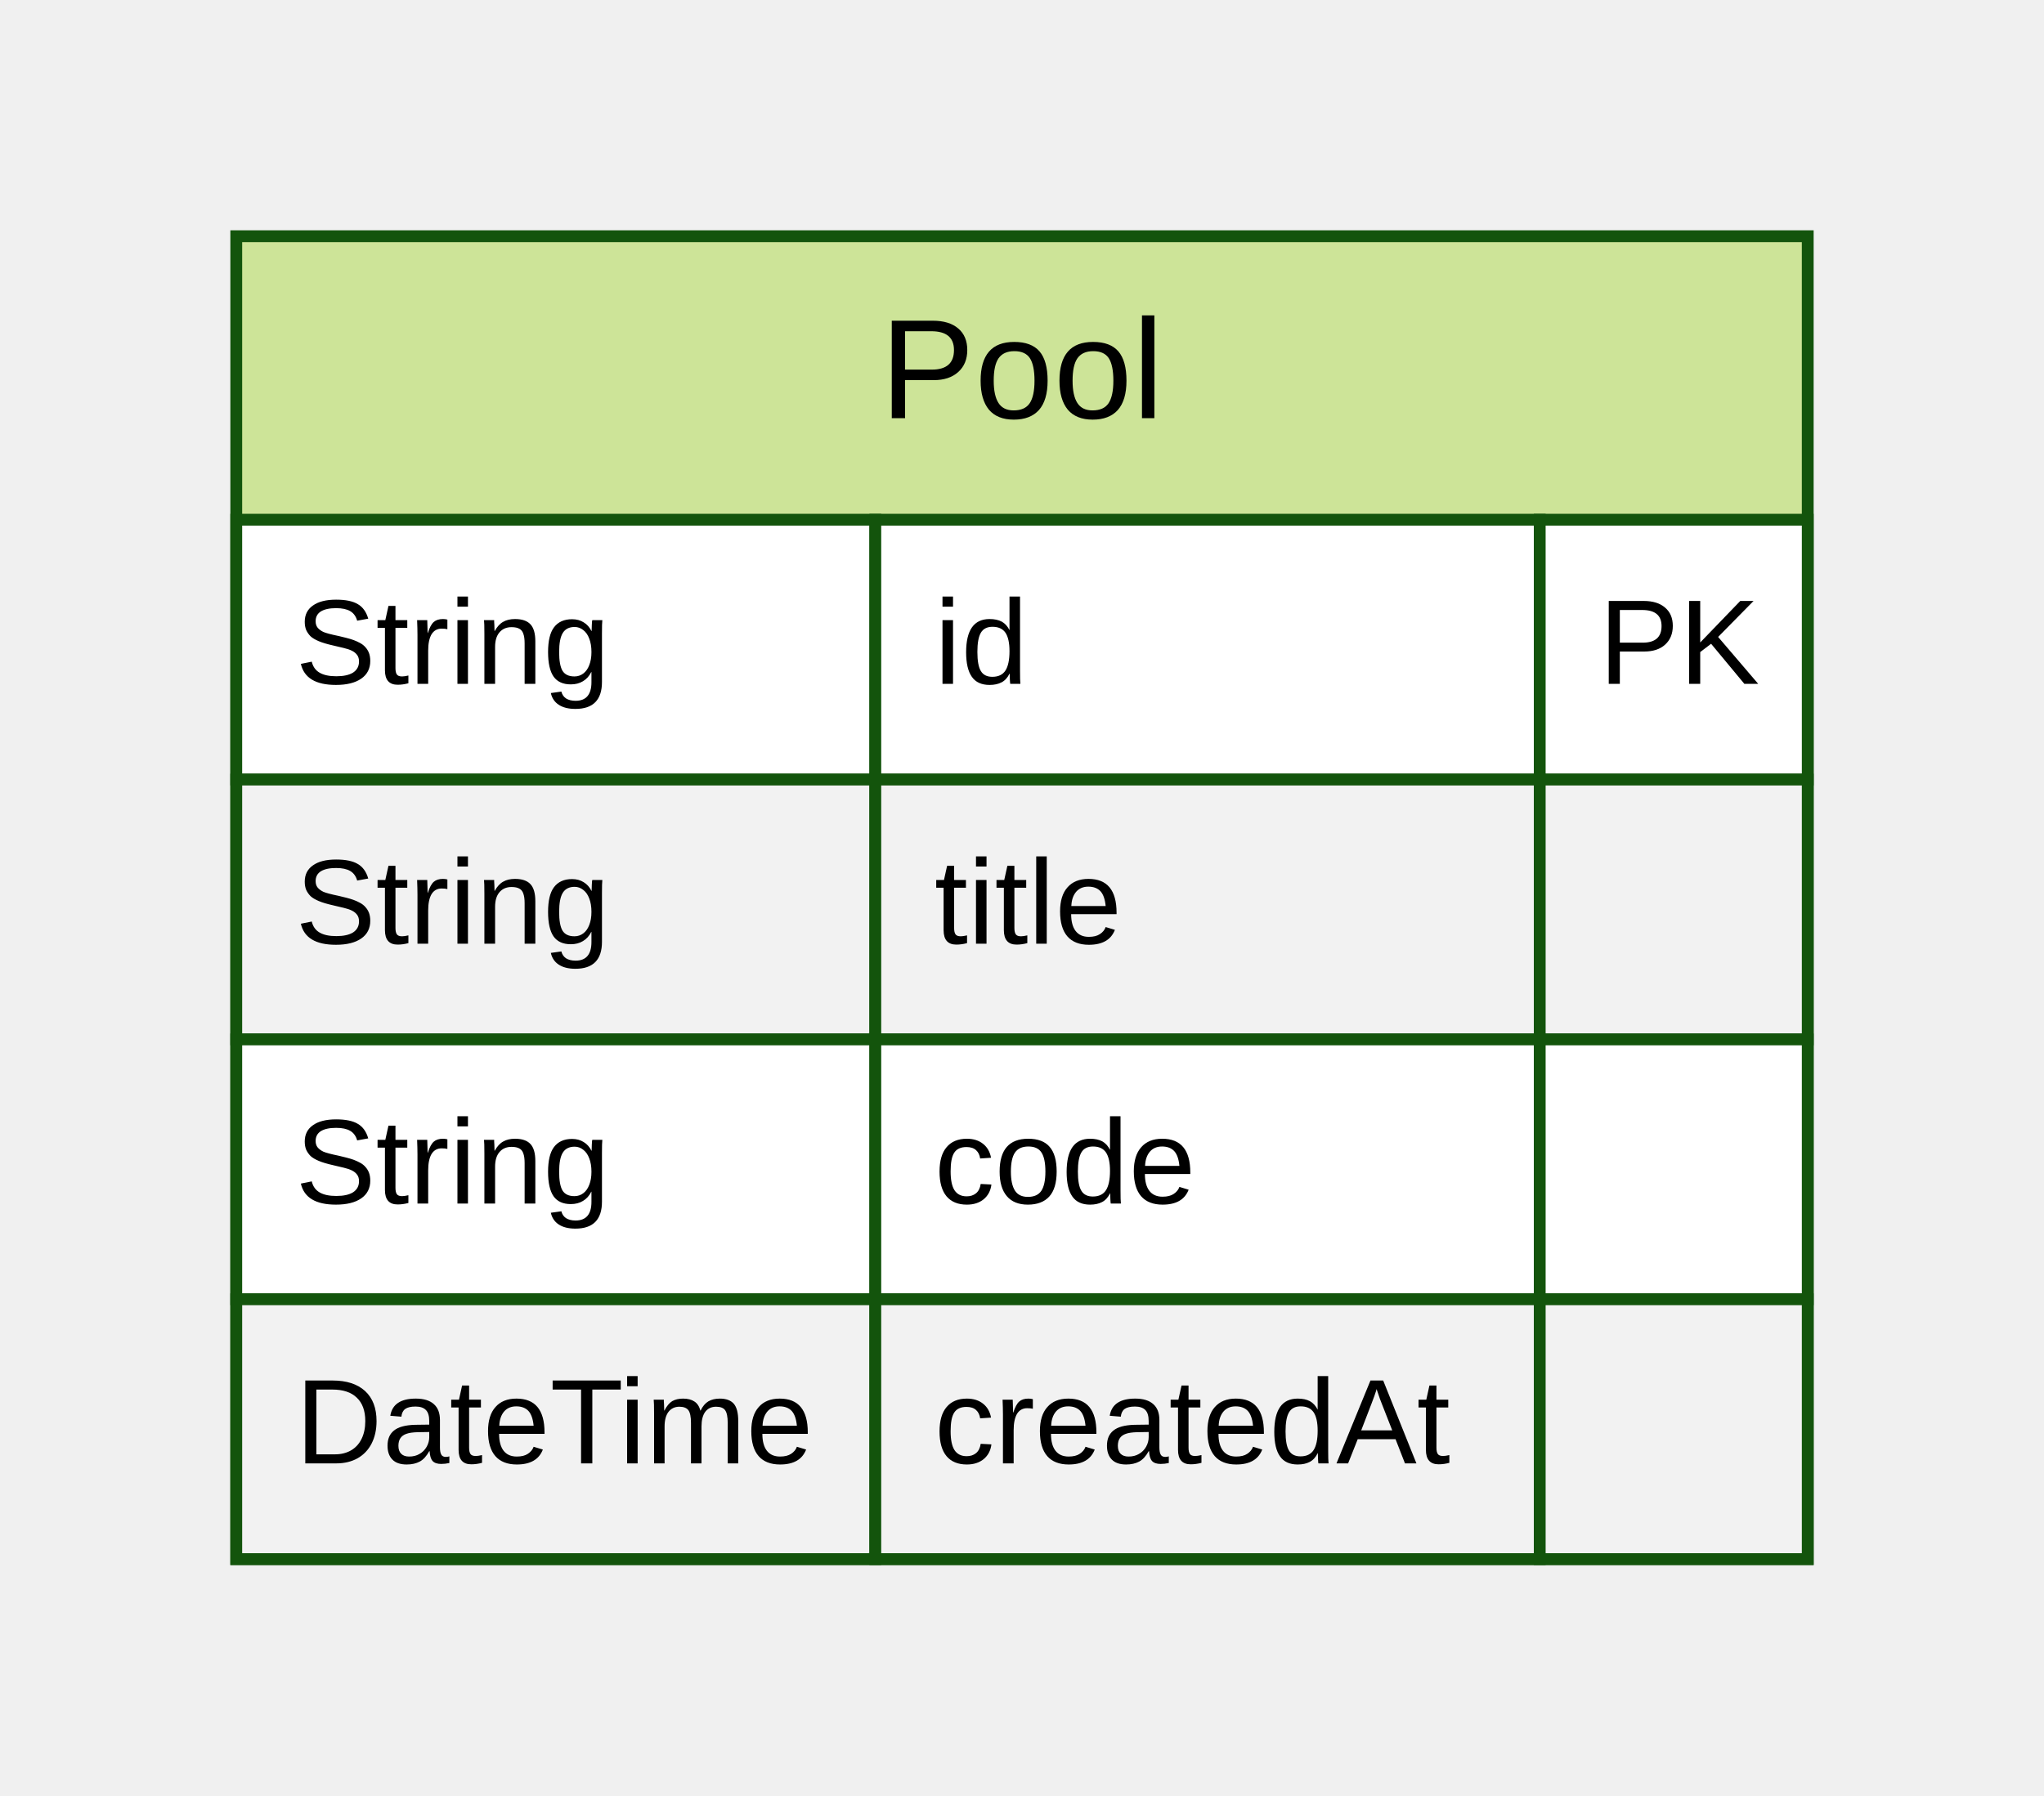
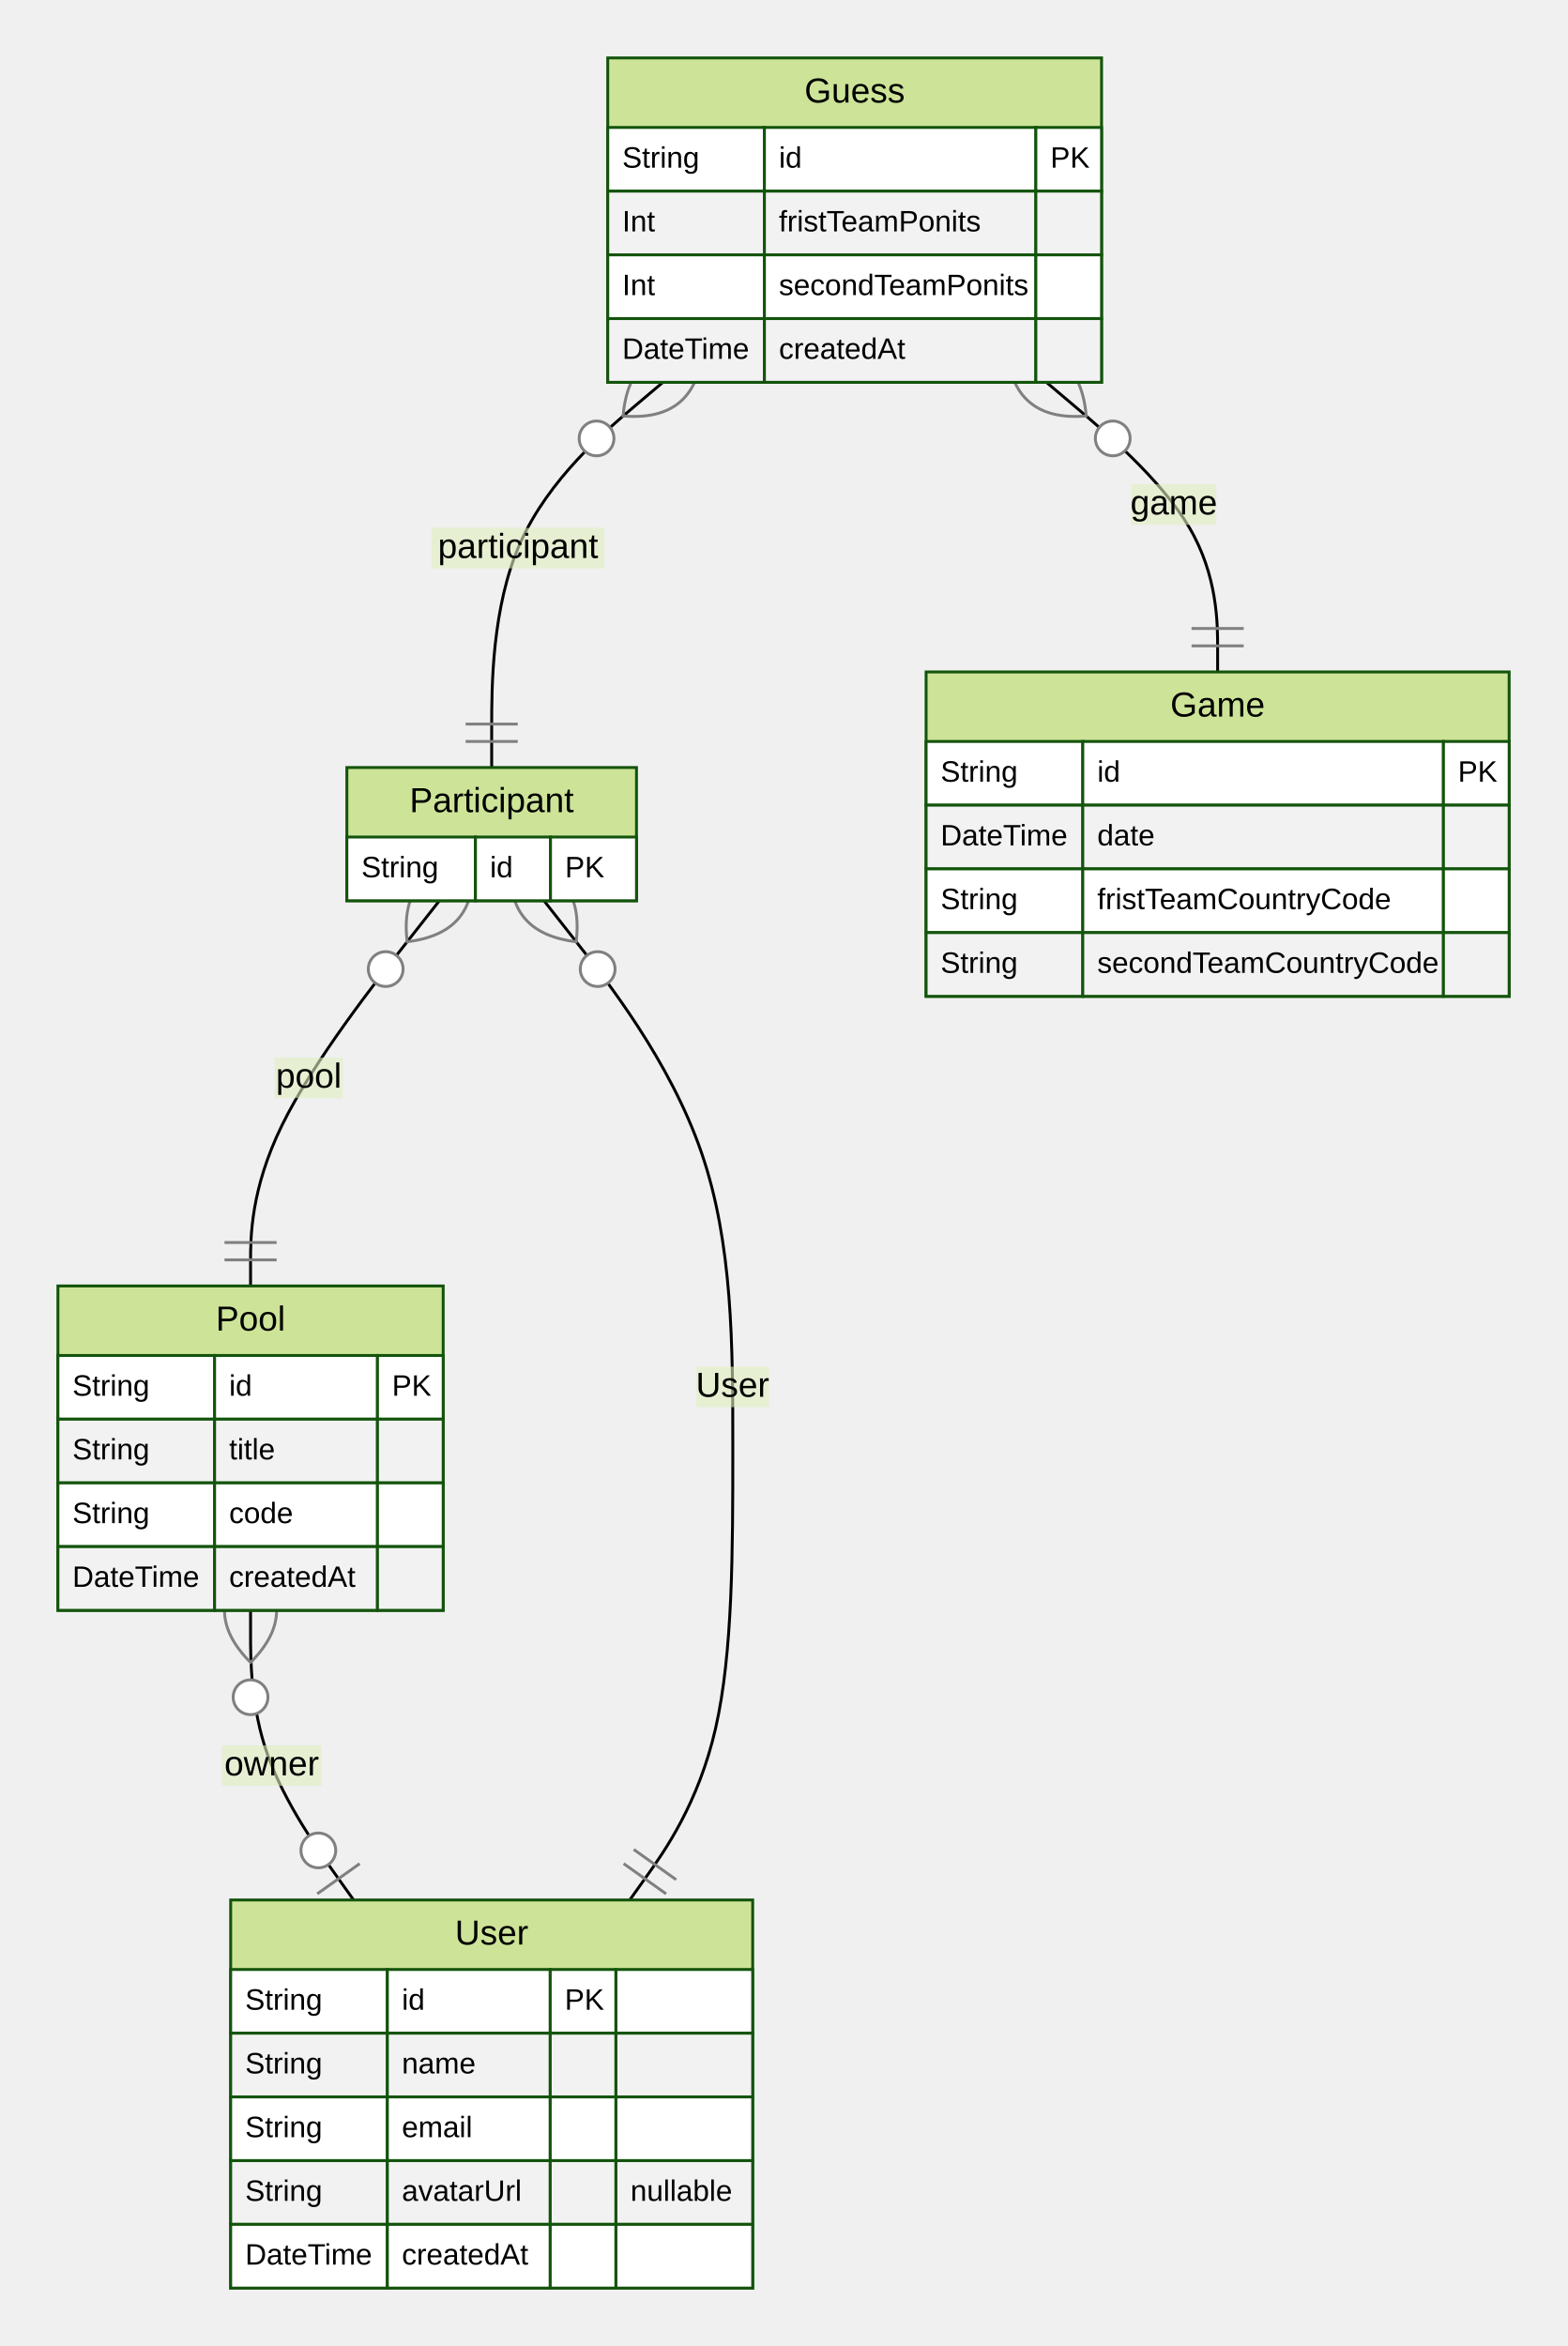
- <svg xmlns="http://www.w3.org/2000/svg" aria-labelledby="chart-title-mermaid-0 chart-desc-mermaid-0" role="img" viewBox="0 0 173.026 152" style="max-width: 173.026px; background-color: white;" width="100%" id="mermaid-0">
+ <svg xmlns="http://www.w3.org/2000/svg" aria-labelledby="chart-title-mermaid-0 chart-desc-mermaid-0" role="img" viewBox="0 0 541.082 810" style="max-width: 541.082px; background-color: white;" width="100%" id="mermaid-0">
  <style>#mermaid-0 {font-family:"trebuchet ms",verdana,arial,sans-serif;font-size:16px;fill:#000000;}#mermaid-0 .error-icon{fill:#552222;}#mermaid-0 .error-text{fill:#552222;stroke:#552222;}#mermaid-0 .edge-thickness-normal{stroke-width:2px;}#mermaid-0 .edge-thickness-thick{stroke-width:3.5px;}#mermaid-0 .edge-pattern-solid{stroke-dasharray:0;}#mermaid-0 .edge-pattern-dashed{stroke-dasharray:3;}#mermaid-0 .edge-pattern-dotted{stroke-dasharray:2;}#mermaid-0 .marker{fill:#000000;stroke:#000000;}#mermaid-0 .marker.cross{stroke:#000000;}#mermaid-0 svg{font-family:"trebuchet ms",verdana,arial,sans-serif;font-size:16px;}#mermaid-0 .entityBox{fill:#cde498;stroke:#13540c;}#mermaid-0 .attributeBoxOdd{fill:#ffffff;stroke:#13540c;}#mermaid-0 .attributeBoxEven{fill:#f2f2f2;stroke:#13540c;}#mermaid-0 .relationshipLabelBox{fill:hsl(78.158, 58.462%, 84.51%);opacity:0.7;background-color:hsl(78.158, 58.462%, 84.51%);}#mermaid-0 .relationshipLabelBox rect{opacity:0.5;}#mermaid-0 .relationshipLine{stroke:#000000;}#mermaid-0 :root{--mermaid-font-family:"trebuchet ms",verdana,arial,sans-serif;}</style>
  <g />
  <defs>
    <marker orient="auto" markerHeight="18" markerWidth="18" refY="9" refX="0" id="ONLY_ONE_START">
      <path d="M9,0 L9,18 M15,0 L15,18" fill="none" stroke="gray" />
    </marker>
  </defs>
  <defs>
    <marker orient="auto" markerHeight="18" markerWidth="18" refY="9" refX="18" id="ONLY_ONE_END">
      <path d="M3,0 L3,18 M9,0 L9,18" fill="none" stroke="gray" />
    </marker>
  </defs>
  <defs>
    <marker orient="auto" markerHeight="18" markerWidth="30" refY="9" refX="0" id="ZERO_OR_ONE_START">
      <circle r="6" cy="9" cx="21" fill="white" stroke="gray" />
      <path d="M9,0 L9,18" fill="none" stroke="gray" />
    </marker>
  </defs>
  <defs>
    <marker orient="auto" markerHeight="18" markerWidth="30" refY="9" refX="30" id="ZERO_OR_ONE_END">
      <circle r="6" cy="9" cx="9" fill="white" stroke="gray" />
      <path d="M21,0 L21,18" fill="none" stroke="gray" />
    </marker>
  </defs>
  <defs>
    <marker orient="auto" markerHeight="36" markerWidth="45" refY="18" refX="18" id="ONE_OR_MORE_START">
      <path d="M0,18 Q 18,0 36,18 Q 18,36 0,18 M42,9 L42,27" fill="none" stroke="gray" />
    </marker>
  </defs>
  <defs>
    <marker orient="auto" markerHeight="36" markerWidth="45" refY="18" refX="27" id="ONE_OR_MORE_END">
      <path d="M3,9 L3,27 M9,18 Q27,0 45,18 Q27,36 9,18" fill="none" stroke="gray" />
    </marker>
  </defs>
  <defs>
    <marker orient="auto" markerHeight="36" markerWidth="57" refY="18" refX="18" id="ZERO_OR_MORE_START">
      <circle r="6" cy="18" cx="48" fill="white" stroke="gray" />
      <path d="M0,18 Q18,0 36,18 Q18,36 0,18" fill="none" stroke="gray" />
    </marker>
  </defs>
  <defs>
    <marker orient="auto" markerHeight="36" markerWidth="57" refY="18" refX="39" id="ZERO_OR_MORE_END">
      <circle r="6" cy="18" cx="9" fill="white" stroke="gray" />
      <path d="M21,18 Q39,0 57,18 Q39,36 21,18" fill="none" stroke="gray" />
    </marker>
  </defs>
-   <g transform="translate(20,20 )" id="Pool">
+   <path marker-start="url(#ZERO_OR_MORE_START)" marker-end="url(#ZERO_OR_ONE_END)" fill="none" stroke="gray" d="M86.513,556L86.513,564.333C86.513,572.667,86.513,589.333,92.443,606C98.373,622.667,110.233,639.333,116.163,647.667L122.093,656" class="er relationshipLine" />
+   <path marker-start="url(#ZERO_OR_MORE_START)" marker-end="url(#ONLY_ONE_END)" fill="none" stroke="gray" d="M151.705,311L140.839,324.833C129.974,338.667,108.244,366.333,97.378,388.5C86.513,410.667,86.513,427.333,86.513,435.667L86.513,444" class="er relationshipLine" />
+   <path marker-start="url(#ZERO_OR_MORE_START)" marker-end="url(#ONLY_ONE_END)" fill="none" stroke="gray" d="M187.835,311L198.7,324.833C209.565,338.667,231.296,366.333,242.161,397.833C253.026,429.333,253.026,464.667,253.026,500C253.026,535.333,253.026,570.667,247.096,596.667C241.167,622.667,229.307,639.333,223.377,647.667L217.447,656" class="er relationshipLine" />
+   <path marker-start="url(#ZERO_OR_MORE_START)" marker-end="url(#ONLY_ONE_END)" fill="none" stroke="gray" d="M228.887,132L219.034,140.333C209.181,148.667,189.476,165.333,179.623,187.5C169.77,209.667,169.77,237.333,169.77,251.167L169.77,265" class="er relationshipLine" />
+   <path marker-start="url(#ZERO_OR_MORE_START)" marker-end="url(#ONLY_ONE_END)" fill="none" stroke="gray" d="M361.309,132L371.162,140.333C381.015,148.667,400.72,165.333,410.573,182C420.426,198.667,420.426,215.333,420.426,223.667L420.426,232" class="er relationshipLine" />
+   <g transform="translate(20,444 )" id="Pool">
    <rect height="112" width="133.026" y="0" x="0" stroke="gray" fill-opacity="100%" fill="honeydew" class="er entityBox" />
    <text transform="translate(66.51321,12)" style="font-family: &quot;trebuchet ms&quot;, verdana, arial, sans-serif;; font-size: 12px" text-anchor="middle" dominant-baseline="middle" y="0" x="0" id="entity-Pool" class="er entityLabel">Pool</text>
    <rect height="22" width="54.096" y="24" x="0" stroke="gray" fill-opacity="100%" fill="honeydew" class="er attributeBoxOdd" />
    <text transform="translate(5,35)" style="font-family: &quot;trebuchet ms&quot;, verdana, arial, sans-serif;; font-size: 10.2px" text-anchor="left" dominant-baseline="middle" y="0" x="0" id="entity-Pool-attr-1-type" class="er entityLabel">String</text>
    <rect height="22" width="56.243" y="24" x="54.096" stroke="gray" fill-opacity="100%" fill="honeydew" class="er attributeBoxOdd" />
    <text transform="translate(59.09555,35)" style="font-family: &quot;trebuchet ms&quot;, verdana, arial, sans-serif;; font-size: 10.2px" text-anchor="left" dominant-baseline="middle" y="0" x="0" id="entity-Pool-attr-1-name" class="er entityLabel">id</text>
    <rect height="22" width="22.688" y="24" x="110.339" stroke="gray" fill-opacity="100%" fill="honeydew" class="er attributeBoxOdd" />
    <text transform="translate(115.3387,35)" style="font-family: &quot;trebuchet ms&quot;, verdana, arial, sans-serif;; font-size: 10.2px" text-anchor="left" dominant-baseline="middle" y="0" x="0" id="entity-Pool-attr-1-key" class="er entityLabel">PK</text>
    <rect height="22" width="54.096" y="46" x="0" stroke="gray" fill-opacity="100%" fill="honeydew" class="er attributeBoxEven" />
    <text transform="translate(5,57)" style="font-family: &quot;trebuchet ms&quot;, verdana, arial, sans-serif;; font-size: 10.2px" text-anchor="left" dominant-baseline="middle" y="0" x="0" id="entity-Pool-attr-2-type" class="er entityLabel">String</text>
    <rect height="22" width="56.243" y="46" x="54.096" stroke="gray" fill-opacity="100%" fill="honeydew" class="er attributeBoxEven" />
    <text transform="translate(59.09555,57)" style="font-family: &quot;trebuchet ms&quot;, verdana, arial, sans-serif;; font-size: 10.2px" text-anchor="left" dominant-baseline="middle" y="0" x="0" id="entity-Pool-attr-2-name" class="er entityLabel">title</text>
    <rect height="22" width="22.688" y="46" x="110.339" stroke="gray" fill-opacity="100%" fill="honeydew" class="er attributeBoxEven" />
    <text transform="translate(115.3387,57)" style="font-family: &quot;trebuchet ms&quot;, verdana, arial, sans-serif;; font-size: 10.2px" text-anchor="left" dominant-baseline="middle" y="0" x="0" id="entity-Pool-attr-2-key" class="er entityLabel" />
    <rect height="22" width="54.096" y="68" x="0" stroke="gray" fill-opacity="100%" fill="honeydew" class="er attributeBoxOdd" />
    <text transform="translate(5,79)" style="font-family: &quot;trebuchet ms&quot;, verdana, arial, sans-serif;; font-size: 10.2px" text-anchor="left" dominant-baseline="middle" y="0" x="0" id="entity-Pool-attr-3-type" class="er entityLabel">String</text>
    <rect height="22" width="56.243" y="68" x="54.096" stroke="gray" fill-opacity="100%" fill="honeydew" class="er attributeBoxOdd" />
    <text transform="translate(59.09555,79)" style="font-family: &quot;trebuchet ms&quot;, verdana, arial, sans-serif;; font-size: 10.2px" text-anchor="left" dominant-baseline="middle" y="0" x="0" id="entity-Pool-attr-3-name" class="er entityLabel">code</text>
    <rect height="22" width="22.688" y="68" x="110.339" stroke="gray" fill-opacity="100%" fill="honeydew" class="er attributeBoxOdd" />
    <text transform="translate(115.3387,79)" style="font-family: &quot;trebuchet ms&quot;, verdana, arial, sans-serif;; font-size: 10.2px" text-anchor="left" dominant-baseline="middle" y="0" x="0" id="entity-Pool-attr-3-key" class="er entityLabel" />
    <rect height="22" width="54.096" y="90" x="0" stroke="gray" fill-opacity="100%" fill="honeydew" class="er attributeBoxEven" />
    <text transform="translate(5,101)" style="font-family: &quot;trebuchet ms&quot;, verdana, arial, sans-serif;; font-size: 10.2px" text-anchor="left" dominant-baseline="middle" y="0" x="0" id="entity-Pool-attr-4-type" class="er entityLabel">DateTime</text>
    <rect height="22" width="56.243" y="90" x="54.096" stroke="gray" fill-opacity="100%" fill="honeydew" class="er attributeBoxEven" />
    <text transform="translate(59.09555,101)" style="font-family: &quot;trebuchet ms&quot;, verdana, arial, sans-serif;; font-size: 10.2px" text-anchor="left" dominant-baseline="middle" y="0" x="0" id="entity-Pool-attr-4-name" class="er entityLabel">createdAt</text>
    <rect height="22" width="22.688" y="90" x="110.339" stroke="gray" fill-opacity="100%" fill="honeydew" class="er attributeBoxEven" />
    <text transform="translate(115.3387,101)" style="font-family: &quot;trebuchet ms&quot;, verdana, arial, sans-serif;; font-size: 10.2px" text-anchor="left" dominant-baseline="middle" y="0" x="0" id="entity-Pool-attr-4-key" class="er entityLabel" />
  </g>
+   <g transform="translate(119.7698,265 )" id="Participant">
+     <rect height="46" width="100" y="0" x="0" stroke="gray" fill-opacity="100%" fill="honeydew" class="er entityBox" />
+     <text transform="translate(50,12)" style="font-family: &quot;trebuchet ms&quot;, verdana, arial, sans-serif;; font-size: 12px" text-anchor="middle" dominant-baseline="middle" y="0" x="0" id="entity-Participant" class="er entityLabel">Participant</text>
+     <rect height="22" width="44.399" y="24" x="0" stroke="gray" fill-opacity="100%" fill="honeydew" class="er attributeBoxOdd" />
+     <text transform="translate(5,35)" style="font-family: &quot;trebuchet ms&quot;, verdana, arial, sans-serif;; font-size: 10.2px" text-anchor="left" dominant-baseline="middle" y="0" x="0" id="entity-Participant-attr-1-type" class="er entityLabel">String</text>
+     <rect height="22" width="25.911" y="24" x="44.399" stroke="gray" fill-opacity="100%" fill="honeydew" class="er attributeBoxOdd" />
+     <text transform="translate(49.39862,35)" style="font-family: &quot;trebuchet ms&quot;, verdana, arial, sans-serif;; font-size: 10.2px" text-anchor="left" dominant-baseline="middle" y="0" x="0" id="entity-Participant-attr-1-name" class="er entityLabel">id</text>
+     <rect height="22" width="29.69" y="24" x="70.31" stroke="gray" fill-opacity="100%" fill="honeydew" class="er attributeBoxOdd" />
+     <text transform="translate(75.30976,35)" style="font-family: &quot;trebuchet ms&quot;, verdana, arial, sans-serif;; font-size: 10.2px" text-anchor="left" dominant-baseline="middle" y="0" x="0" id="entity-Participant-attr-1-key" class="er entityLabel">PK</text>
+   </g>
+   <g transform="translate(79.65034,656 )" id="User">
+     <rect height="134" width="180.239" y="0" x="0" stroke="gray" fill-opacity="100%" fill="honeydew" class="er entityBox" />
+     <text transform="translate(90.11948,12)" style="font-family: &quot;trebuchet ms&quot;, verdana, arial, sans-serif;; font-size: 12px" text-anchor="middle" dominant-baseline="middle" y="0" x="0" id="entity-User" class="er entityLabel">User</text>
+     <rect height="22" width="54.096" y="24" x="0" stroke="gray" fill-opacity="100%" fill="honeydew" class="er attributeBoxOdd" />
+     <text transform="translate(5,35)" style="font-family: &quot;trebuchet ms&quot;, verdana, arial, sans-serif;; font-size: 10.2px" text-anchor="left" dominant-baseline="middle" y="0" x="0" id="entity-User-attr-1-type" class="er entityLabel">String</text>
+     <rect height="22" width="56.243" y="24" x="54.096" stroke="gray" fill-opacity="100%" fill="honeydew" class="er attributeBoxOdd" />
+     <text transform="translate(59.09555,35)" style="font-family: &quot;trebuchet ms&quot;, verdana, arial, sans-serif;; font-size: 10.2px" text-anchor="left" dominant-baseline="middle" y="0" x="0" id="entity-User-attr-1-name" class="er entityLabel">id</text>
+     <rect height="22" width="22.688" y="24" x="110.339" stroke="gray" fill-opacity="100%" fill="honeydew" class="er attributeBoxOdd" />
+     <text transform="translate(115.3387,35)" style="font-family: &quot;trebuchet ms&quot;, verdana, arial, sans-serif;; font-size: 10.2px" text-anchor="left" dominant-baseline="middle" y="0" x="0" id="entity-User-attr-1-key" class="er entityLabel">PK</text>
+     <rect height="22" width="47.213" y="24" x="133.026" stroke="gray" fill-opacity="100%" fill="honeydew" class="er attributeBoxOdd" />
+     <text transform="translate(138.0264,35)" style="font-family: &quot;trebuchet ms&quot;, verdana, arial, sans-serif;; font-size: 10.2px" text-anchor="left" dominant-baseline="middle" y="0" x="0" id="entity-User-attr-1-comment" class="er entityLabel" />
+     <rect height="22" width="54.096" y="46" x="0" stroke="gray" fill-opacity="100%" fill="honeydew" class="er attributeBoxEven" />
+     <text transform="translate(5,57)" style="font-family: &quot;trebuchet ms&quot;, verdana, arial, sans-serif;; font-size: 10.2px" text-anchor="left" dominant-baseline="middle" y="0" x="0" id="entity-User-attr-2-type" class="er entityLabel">String</text>
+     <rect height="22" width="56.243" y="46" x="54.096" stroke="gray" fill-opacity="100%" fill="honeydew" class="er attributeBoxEven" />
+     <text transform="translate(59.09555,57)" style="font-family: &quot;trebuchet ms&quot;, verdana, arial, sans-serif;; font-size: 10.2px" text-anchor="left" dominant-baseline="middle" y="0" x="0" id="entity-User-attr-2-name" class="er entityLabel">name</text>
+     <rect height="22" width="22.688" y="46" x="110.339" stroke="gray" fill-opacity="100%" fill="honeydew" class="er attributeBoxEven" />
+     <text transform="translate(115.3387,57)" style="font-family: &quot;trebuchet ms&quot;, verdana, arial, sans-serif;; font-size: 10.2px" text-anchor="left" dominant-baseline="middle" y="0" x="0" id="entity-User-attr-2-key" class="er entityLabel" />
+     <rect height="22" width="47.213" y="46" x="133.026" stroke="gray" fill-opacity="100%" fill="honeydew" class="er attributeBoxEven" />
+     <text transform="translate(138.0264,57)" style="font-family: &quot;trebuchet ms&quot;, verdana, arial, sans-serif;; font-size: 10.2px" text-anchor="left" dominant-baseline="middle" y="0" x="0" id="entity-User-attr-2-comment" class="er entityLabel" />
+     <rect height="22" width="54.096" y="68" x="0" stroke="gray" fill-opacity="100%" fill="honeydew" class="er attributeBoxOdd" />
+     <text transform="translate(5,79)" style="font-family: &quot;trebuchet ms&quot;, verdana, arial, sans-serif;; font-size: 10.2px" text-anchor="left" dominant-baseline="middle" y="0" x="0" id="entity-User-attr-3-type" class="er entityLabel">String</text>
+     <rect height="22" width="56.243" y="68" x="54.096" stroke="gray" fill-opacity="100%" fill="honeydew" class="er attributeBoxOdd" />
+     <text transform="translate(59.09555,79)" style="font-family: &quot;trebuchet ms&quot;, verdana, arial, sans-serif;; font-size: 10.2px" text-anchor="left" dominant-baseline="middle" y="0" x="0" id="entity-User-attr-3-name" class="er entityLabel">email</text>
+     <rect height="22" width="22.688" y="68" x="110.339" stroke="gray" fill-opacity="100%" fill="honeydew" class="er attributeBoxOdd" />
+     <text transform="translate(115.3387,79)" style="font-family: &quot;trebuchet ms&quot;, verdana, arial, sans-serif;; font-size: 10.2px" text-anchor="left" dominant-baseline="middle" y="0" x="0" id="entity-User-attr-3-key" class="er entityLabel" />
+     <rect height="22" width="47.213" y="68" x="133.026" stroke="gray" fill-opacity="100%" fill="honeydew" class="er attributeBoxOdd" />
+     <text transform="translate(138.0264,79)" style="font-family: &quot;trebuchet ms&quot;, verdana, arial, sans-serif;; font-size: 10.2px" text-anchor="left" dominant-baseline="middle" y="0" x="0" id="entity-User-attr-3-comment" class="er entityLabel" />
+     <rect height="22" width="54.096" y="90" x="0" stroke="gray" fill-opacity="100%" fill="honeydew" class="er attributeBoxEven" />
+     <text transform="translate(5,101)" style="font-family: &quot;trebuchet ms&quot;, verdana, arial, sans-serif;; font-size: 10.2px" text-anchor="left" dominant-baseline="middle" y="0" x="0" id="entity-User-attr-4-type" class="er entityLabel">String</text>
+     <rect height="22" width="56.243" y="90" x="54.096" stroke="gray" fill-opacity="100%" fill="honeydew" class="er attributeBoxEven" />
+     <text transform="translate(59.09555,101)" style="font-family: &quot;trebuchet ms&quot;, verdana, arial, sans-serif;; font-size: 10.2px" text-anchor="left" dominant-baseline="middle" y="0" x="0" id="entity-User-attr-4-name" class="er entityLabel">avatarUrl</text>
+     <rect height="22" width="22.688" y="90" x="110.339" stroke="gray" fill-opacity="100%" fill="honeydew" class="er attributeBoxEven" />
+     <text transform="translate(115.3387,101)" style="font-family: &quot;trebuchet ms&quot;, verdana, arial, sans-serif;; font-size: 10.2px" text-anchor="left" dominant-baseline="middle" y="0" x="0" id="entity-User-attr-4-key" class="er entityLabel" />
+     <rect height="22" width="47.213" y="90" x="133.026" stroke="gray" fill-opacity="100%" fill="honeydew" class="er attributeBoxEven" />
+     <text transform="translate(138.0264,101)" style="font-family: &quot;trebuchet ms&quot;, verdana, arial, sans-serif;; font-size: 10.2px" text-anchor="left" dominant-baseline="middle" y="0" x="0" id="entity-User-attr-4-comment" class="er entityLabel">nullable</text>
+     <rect height="22" width="54.096" y="112" x="0" stroke="gray" fill-opacity="100%" fill="honeydew" class="er attributeBoxOdd" />
+     <text transform="translate(5,123)" style="font-family: &quot;trebuchet ms&quot;, verdana, arial, sans-serif;; font-size: 10.2px" text-anchor="left" dominant-baseline="middle" y="0" x="0" id="entity-User-attr-5-type" class="er entityLabel">DateTime</text>
+     <rect height="22" width="56.243" y="112" x="54.096" stroke="gray" fill-opacity="100%" fill="honeydew" class="er attributeBoxOdd" />
+     <text transform="translate(59.09555,123)" style="font-family: &quot;trebuchet ms&quot;, verdana, arial, sans-serif;; font-size: 10.2px" text-anchor="left" dominant-baseline="middle" y="0" x="0" id="entity-User-attr-5-name" class="er entityLabel">createdAt</text>
+     <rect height="22" width="22.688" y="112" x="110.339" stroke="gray" fill-opacity="100%" fill="honeydew" class="er attributeBoxOdd" />
+     <text transform="translate(115.3387,123)" style="font-family: &quot;trebuchet ms&quot;, verdana, arial, sans-serif;; font-size: 10.2px" text-anchor="left" dominant-baseline="middle" y="0" x="0" id="entity-User-attr-5-key" class="er entityLabel" />
+     <rect height="22" width="47.213" y="112" x="133.026" stroke="gray" fill-opacity="100%" fill="honeydew" class="er attributeBoxOdd" />
+     <text transform="translate(138.0264,123)" style="font-family: &quot;trebuchet ms&quot;, verdana, arial, sans-serif;; font-size: 10.2px" text-anchor="left" dominant-baseline="middle" y="0" x="0" id="entity-User-attr-5-comment" class="er entityLabel" />
+   </g>
+   <g transform="translate(319.7698,232 )" id="Game">
+     <rect height="112" width="201.312" y="0" x="0" stroke="gray" fill-opacity="100%" fill="honeydew" class="er entityBox" />
+     <text transform="translate(100.6562,12)" style="font-family: &quot;trebuchet ms&quot;, verdana, arial, sans-serif;; font-size: 12px" text-anchor="middle" dominant-baseline="middle" y="0" x="0" id="entity-Game" class="er entityLabel">Game</text>
+     <rect height="22" width="54.096" y="24" x="0" stroke="gray" fill-opacity="100%" fill="honeydew" class="er attributeBoxOdd" />
+     <text transform="translate(5,35)" style="font-family: &quot;trebuchet ms&quot;, verdana, arial, sans-serif;; font-size: 10.2px" text-anchor="left" dominant-baseline="middle" y="0" x="0" id="entity-Game-attr-1-type" class="er entityLabel">String</text>
+     <rect height="22" width="124.529" y="24" x="54.096" stroke="gray" fill-opacity="100%" fill="honeydew" class="er attributeBoxOdd" />
+     <text transform="translate(59.09555,35)" style="font-family: &quot;trebuchet ms&quot;, verdana, arial, sans-serif;; font-size: 10.2px" text-anchor="left" dominant-baseline="middle" y="0" x="0" id="entity-Game-attr-1-name" class="er entityLabel">id</text>
+     <rect height="22" width="22.688" y="24" x="178.625" stroke="gray" fill-opacity="100%" fill="honeydew" class="er attributeBoxOdd" />
+     <text transform="translate(183.6248,35)" style="font-family: &quot;trebuchet ms&quot;, verdana, arial, sans-serif;; font-size: 10.2px" text-anchor="left" dominant-baseline="middle" y="0" x="0" id="entity-Game-attr-1-key" class="er entityLabel">PK</text>
+     <rect height="22" width="54.096" y="46" x="0" stroke="gray" fill-opacity="100%" fill="honeydew" class="er attributeBoxEven" />
+     <text transform="translate(5,57)" style="font-family: &quot;trebuchet ms&quot;, verdana, arial, sans-serif;; font-size: 10.2px" text-anchor="left" dominant-baseline="middle" y="0" x="0" id="entity-Game-attr-2-type" class="er entityLabel">DateTime</text>
+     <rect height="22" width="124.529" y="46" x="54.096" stroke="gray" fill-opacity="100%" fill="honeydew" class="er attributeBoxEven" />
+     <text transform="translate(59.09555,57)" style="font-family: &quot;trebuchet ms&quot;, verdana, arial, sans-serif;; font-size: 10.2px" text-anchor="left" dominant-baseline="middle" y="0" x="0" id="entity-Game-attr-2-name" class="er entityLabel">date</text>
+     <rect height="22" width="22.688" y="46" x="178.625" stroke="gray" fill-opacity="100%" fill="honeydew" class="er attributeBoxEven" />
+     <text transform="translate(183.6248,57)" style="font-family: &quot;trebuchet ms&quot;, verdana, arial, sans-serif;; font-size: 10.2px" text-anchor="left" dominant-baseline="middle" y="0" x="0" id="entity-Game-attr-2-key" class="er entityLabel" />
+     <rect height="22" width="54.096" y="68" x="0" stroke="gray" fill-opacity="100%" fill="honeydew" class="er attributeBoxOdd" />
+     <text transform="translate(5,79)" style="font-family: &quot;trebuchet ms&quot;, verdana, arial, sans-serif;; font-size: 10.2px" text-anchor="left" dominant-baseline="middle" y="0" x="0" id="entity-Game-attr-3-type" class="er entityLabel">String</text>
+     <rect height="22" width="124.529" y="68" x="54.096" stroke="gray" fill-opacity="100%" fill="honeydew" class="er attributeBoxOdd" />
+     <text transform="translate(59.09555,79)" style="font-family: &quot;trebuchet ms&quot;, verdana, arial, sans-serif;; font-size: 10.2px" text-anchor="left" dominant-baseline="middle" y="0" x="0" id="entity-Game-attr-3-name" class="er entityLabel">fristTeamCountryCode</text>
+     <rect height="22" width="22.688" y="68" x="178.625" stroke="gray" fill-opacity="100%" fill="honeydew" class="er attributeBoxOdd" />
+     <text transform="translate(183.6248,79)" style="font-family: &quot;trebuchet ms&quot;, verdana, arial, sans-serif;; font-size: 10.2px" text-anchor="left" dominant-baseline="middle" y="0" x="0" id="entity-Game-attr-3-key" class="er entityLabel" />
+     <rect height="22" width="54.096" y="90" x="0" stroke="gray" fill-opacity="100%" fill="honeydew" class="er attributeBoxEven" />
+     <text transform="translate(5,101)" style="font-family: &quot;trebuchet ms&quot;, verdana, arial, sans-serif;; font-size: 10.2px" text-anchor="left" dominant-baseline="middle" y="0" x="0" id="entity-Game-attr-4-type" class="er entityLabel">String</text>
+     <rect height="22" width="124.529" y="90" x="54.096" stroke="gray" fill-opacity="100%" fill="honeydew" class="er attributeBoxEven" />
+     <text transform="translate(59.09555,101)" style="font-family: &quot;trebuchet ms&quot;, verdana, arial, sans-serif;; font-size: 10.2px" text-anchor="left" dominant-baseline="middle" y="0" x="0" id="entity-Game-attr-4-name" class="er entityLabel">secondTeamCountryCode</text>
+     <rect height="22" width="22.688" y="90" x="178.625" stroke="gray" fill-opacity="100%" fill="honeydew" class="er attributeBoxEven" />
+     <text transform="translate(183.6248,101)" style="font-family: &quot;trebuchet ms&quot;, verdana, arial, sans-serif;; font-size: 10.2px" text-anchor="left" dominant-baseline="middle" y="0" x="0" id="entity-Game-attr-4-key" class="er entityLabel" />
+   </g>
+   <g transform="translate(209.8457,20 )" id="Guess">
+     <rect height="112" width="170.504" y="0" x="0" stroke="gray" fill-opacity="100%" fill="honeydew" class="er entityBox" />
+     <text transform="translate(85.2522,12)" style="font-family: &quot;trebuchet ms&quot;, verdana, arial, sans-serif;; font-size: 12px" text-anchor="middle" dominant-baseline="middle" y="0" x="0" id="entity-Guess" class="er entityLabel">Guess</text>
+     <rect height="22" width="54.096" y="24" x="0" stroke="gray" fill-opacity="100%" fill="honeydew" class="er attributeBoxOdd" />
+     <text transform="translate(5,35)" style="font-family: &quot;trebuchet ms&quot;, verdana, arial, sans-serif;; font-size: 10.2px" text-anchor="left" dominant-baseline="middle" y="0" x="0" id="entity-Guess-attr-1-type" class="er entityLabel">String</text>
+     <rect height="22" width="93.721" y="24" x="54.096" stroke="gray" fill-opacity="100%" fill="honeydew" class="er attributeBoxOdd" />
+     <text transform="translate(59.09555,35)" style="font-family: &quot;trebuchet ms&quot;, verdana, arial, sans-serif;; font-size: 10.2px" text-anchor="left" dominant-baseline="middle" y="0" x="0" id="entity-Guess-attr-1-name" class="er entityLabel">id</text>
+     <rect height="22" width="22.688" y="24" x="147.817" stroke="gray" fill-opacity="100%" fill="honeydew" class="er attributeBoxOdd" />
+     <text transform="translate(152.8167,35)" style="font-family: &quot;trebuchet ms&quot;, verdana, arial, sans-serif;; font-size: 10.2px" text-anchor="left" dominant-baseline="middle" y="0" x="0" id="entity-Guess-attr-1-key" class="er entityLabel">PK</text>
+     <rect height="22" width="54.096" y="46" x="0" stroke="gray" fill-opacity="100%" fill="honeydew" class="er attributeBoxEven" />
+     <text transform="translate(5,57)" style="font-family: &quot;trebuchet ms&quot;, verdana, arial, sans-serif;; font-size: 10.2px" text-anchor="left" dominant-baseline="middle" y="0" x="0" id="entity-Guess-attr-2-type" class="er entityLabel">Int</text>
+     <rect height="22" width="93.721" y="46" x="54.096" stroke="gray" fill-opacity="100%" fill="honeydew" class="er attributeBoxEven" />
+     <text transform="translate(59.09555,57)" style="font-family: &quot;trebuchet ms&quot;, verdana, arial, sans-serif;; font-size: 10.2px" text-anchor="left" dominant-baseline="middle" y="0" x="0" id="entity-Guess-attr-2-name" class="er entityLabel">fristTeamPonits</text>
+     <rect height="22" width="22.688" y="46" x="147.817" stroke="gray" fill-opacity="100%" fill="honeydew" class="er attributeBoxEven" />
+     <text transform="translate(152.8167,57)" style="font-family: &quot;trebuchet ms&quot;, verdana, arial, sans-serif;; font-size: 10.2px" text-anchor="left" dominant-baseline="middle" y="0" x="0" id="entity-Guess-attr-2-key" class="er entityLabel" />
+     <rect height="22" width="54.096" y="68" x="0" stroke="gray" fill-opacity="100%" fill="honeydew" class="er attributeBoxOdd" />
+     <text transform="translate(5,79)" style="font-family: &quot;trebuchet ms&quot;, verdana, arial, sans-serif;; font-size: 10.2px" text-anchor="left" dominant-baseline="middle" y="0" x="0" id="entity-Guess-attr-3-type" class="er entityLabel">Int</text>
+     <rect height="22" width="93.721" y="68" x="54.096" stroke="gray" fill-opacity="100%" fill="honeydew" class="er attributeBoxOdd" />
+     <text transform="translate(59.09555,79)" style="font-family: &quot;trebuchet ms&quot;, verdana, arial, sans-serif;; font-size: 10.2px" text-anchor="left" dominant-baseline="middle" y="0" x="0" id="entity-Guess-attr-3-name" class="er entityLabel">secondTeamPonits</text>
+     <rect height="22" width="22.688" y="68" x="147.817" stroke="gray" fill-opacity="100%" fill="honeydew" class="er attributeBoxOdd" />
+     <text transform="translate(152.8167,79)" style="font-family: &quot;trebuchet ms&quot;, verdana, arial, sans-serif;; font-size: 10.2px" text-anchor="left" dominant-baseline="middle" y="0" x="0" id="entity-Guess-attr-3-key" class="er entityLabel" />
+     <rect height="22" width="54.096" y="90" x="0" stroke="gray" fill-opacity="100%" fill="honeydew" class="er attributeBoxEven" />
+     <text transform="translate(5,101)" style="font-family: &quot;trebuchet ms&quot;, verdana, arial, sans-serif;; font-size: 10.2px" text-anchor="left" dominant-baseline="middle" y="0" x="0" id="entity-Guess-attr-4-type" class="er entityLabel">DateTime</text>
+     <rect height="22" width="93.721" y="90" x="54.096" stroke="gray" fill-opacity="100%" fill="honeydew" class="er attributeBoxEven" />
+     <text transform="translate(59.09555,101)" style="font-family: &quot;trebuchet ms&quot;, verdana, arial, sans-serif;; font-size: 10.2px" text-anchor="left" dominant-baseline="middle" y="0" x="0" id="entity-Guess-attr-4-name" class="er entityLabel">createdAt</text>
+     <rect height="22" width="22.688" y="90" x="147.817" stroke="gray" fill-opacity="100%" fill="honeydew" class="er attributeBoxEven" />
+     <text transform="translate(152.8167,101)" style="font-family: &quot;trebuchet ms&quot;, verdana, arial, sans-serif;; font-size: 10.2px" text-anchor="left" dominant-baseline="middle" y="0" x="0" id="entity-Guess-attr-4-key" class="er entityLabel" />
+   </g>
+   <rect fill-opacity="85%" fill="white" height="14" width="34.471" y="602.592" x="76.574" class="er relationshipLabelBox" />
+   <text style="font-family: &quot;trebuchet ms&quot;, verdana, arial, sans-serif;; font-size: 12px" dominant-baseline="middle" text-anchor="middle" y="609.592" x="93.81" id="rel1" class="er relationshipLabel">owner</text>
+   <rect fill-opacity="85%" fill="white" height="14" width="23.564" y="365.133" x="94.824" class="er relationshipLabelBox" />
+   <text style="font-family: &quot;trebuchet ms&quot;, verdana, arial, sans-serif;; font-size: 12px" dominant-baseline="middle" text-anchor="middle" y="372.133" x="106.606" id="rel2" class="er relationshipLabel">pool</text>
+   <rect fill-opacity="85%" fill="white" height="14" width="25.184" y="471.862" x="240.348" class="er relationshipLabelBox" />
+   <text style="font-family: &quot;trebuchet ms&quot;, verdana, arial, sans-serif;; font-size: 12px" dominant-baseline="middle" text-anchor="middle" y="478.862" x="252.94" id="rel3" class="er relationshipLabel">User</text>
+   <rect fill-opacity="85%" fill="white" height="14" width="59.744" y="182.256" x="148.995" class="er relationshipLabelBox" />
+   <text style="font-family: &quot;trebuchet ms&quot;, verdana, arial, sans-serif;; font-size: 12px" dominant-baseline="middle" text-anchor="middle" y="189.256" x="178.867" id="rel4" class="er relationshipLabel">participant</text>
+   <rect fill-opacity="85%" fill="white" height="14" width="29.289" y="167.222" x="390.665" class="er relationshipLabelBox" />
+   <text style="font-family: &quot;trebuchet ms&quot;, verdana, arial, sans-serif;; font-size: 12px" dominant-baseline="middle" text-anchor="middle" y="174.222" x="405.31" id="rel5" class="er relationshipLabel">game</text>
</svg>
